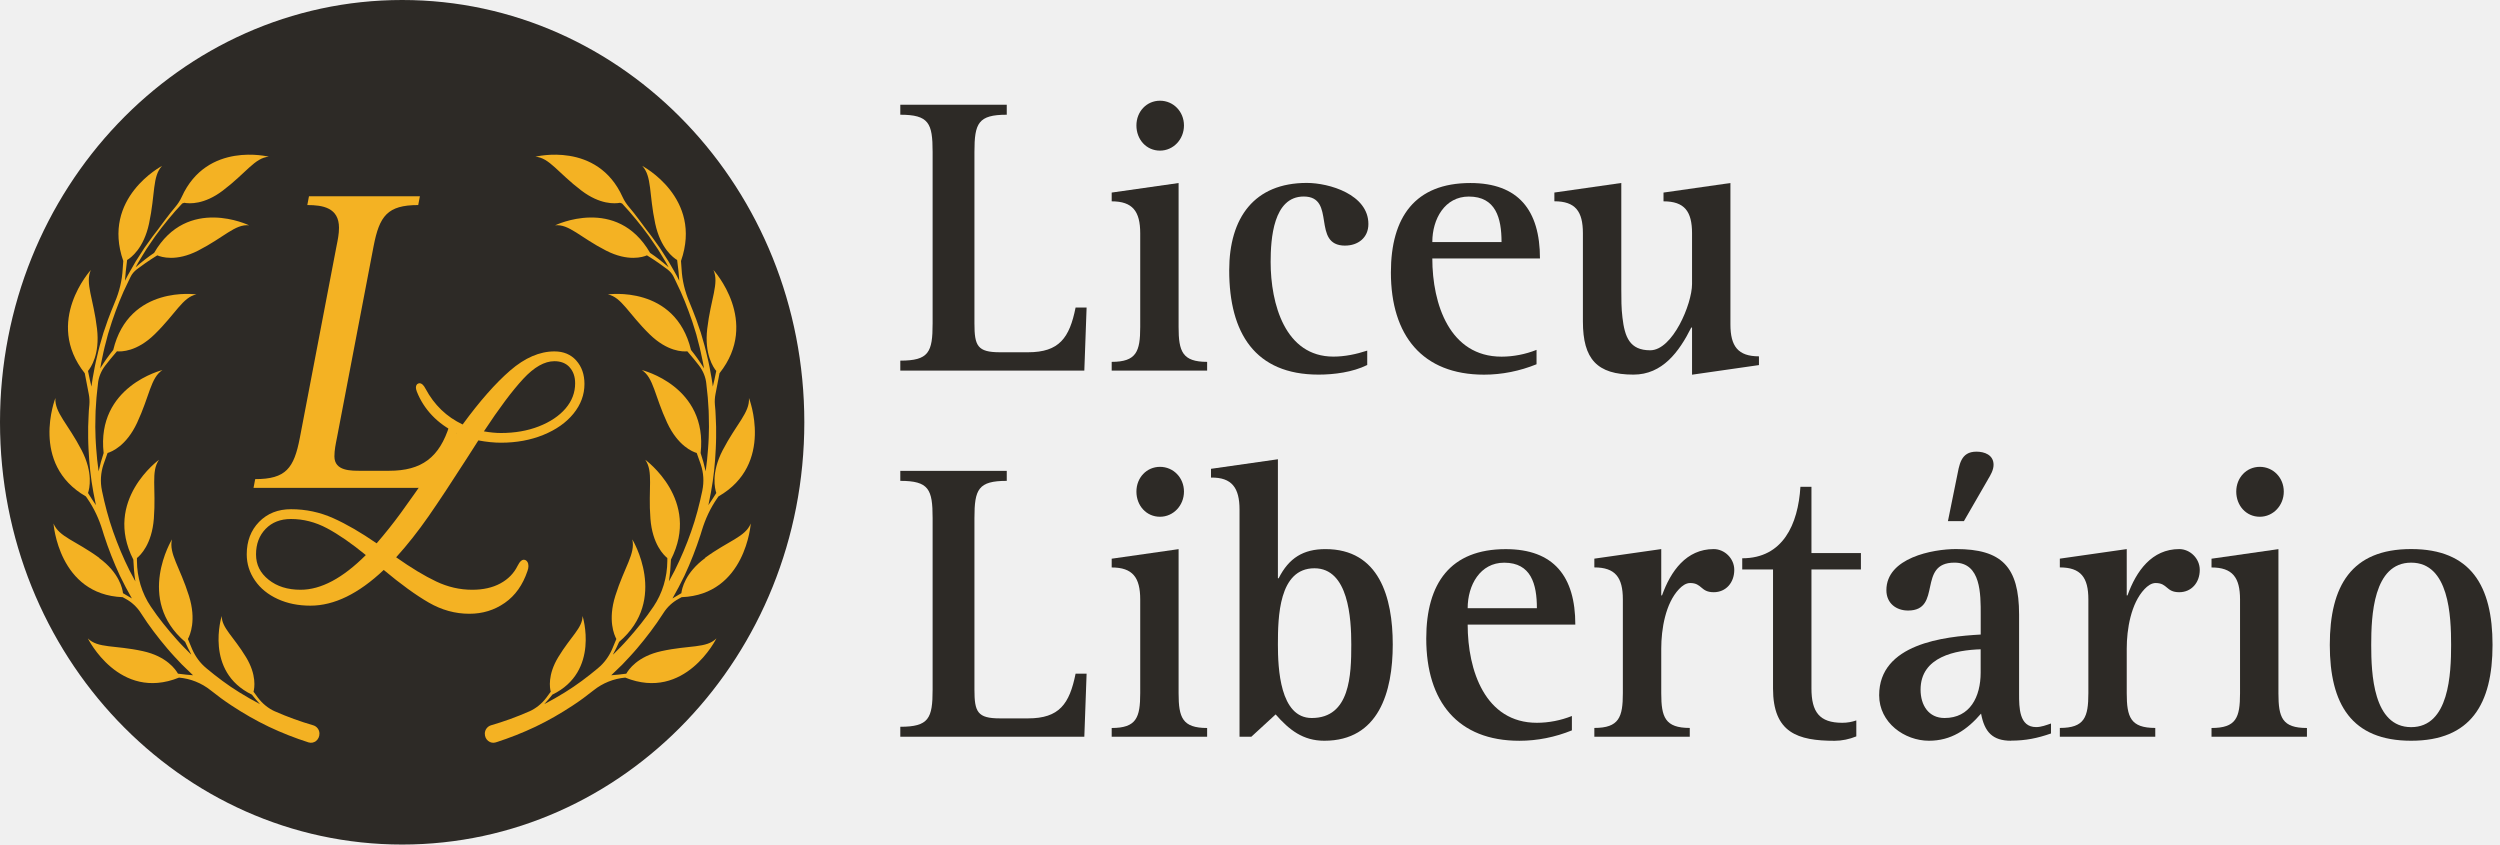
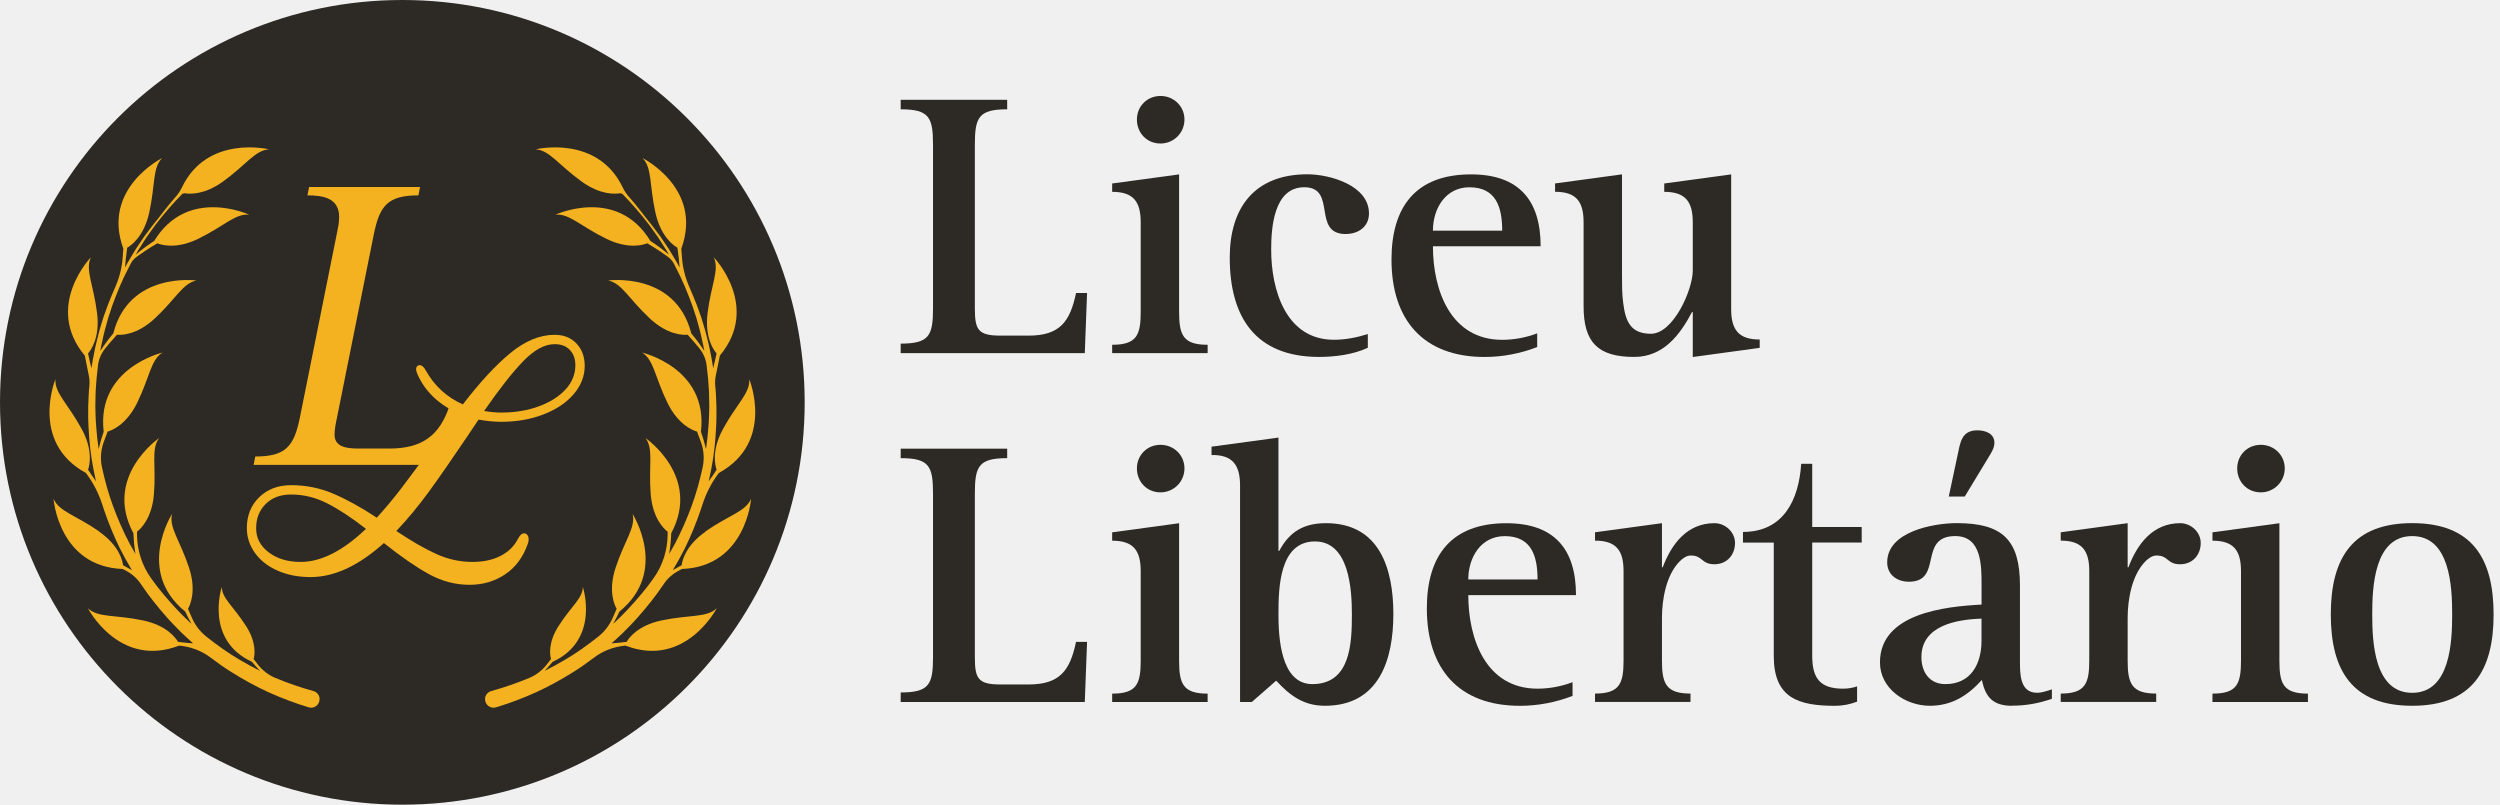
- <svg xmlns="http://www.w3.org/2000/svg" width="148" height="50" viewBox="0 0 148 50" fill="none">
-   <g clip-path="url(#clip0_81_35)">
-     <path d="M64.192 21.941H53.298V21.35C54.986 21.35 55.211 20.854 55.211 19.153V8.99C55.211 7.289 54.986 6.792 53.298 6.792V6.201H59.6V6.792C57.911 6.792 57.687 7.289 57.687 8.99V19.153C57.687 20.476 57.867 20.854 59.196 20.854H60.861C62.708 20.854 63.315 20.002 63.675 18.207H64.327L64.192 21.941Z" fill="#2D2A26" />
-     <path d="M65.812 21.941V21.422C67.276 21.422 67.501 20.809 67.501 19.366V13.812C67.501 12.51 67.052 11.919 65.812 11.919V11.4L69.773 10.835V19.366C69.773 20.809 69.998 21.422 71.462 21.422V21.941H65.812ZM68.672 8.917C67.86 8.917 67.276 8.254 67.276 7.427C67.276 6.601 67.884 5.962 68.672 5.962C69.459 5.962 70.091 6.601 70.091 7.427C70.091 8.254 69.459 8.917 68.672 8.917Z" fill="#2D2A26" />
-     <path d="M79.635 14.541C77.608 14.541 79.14 11.634 77.18 11.634C75.378 11.634 75.222 14.139 75.222 15.51C75.222 17.993 76.078 21.111 78.937 21.111C79.613 21.111 80.287 20.97 80.94 20.756V21.608C80.084 22.033 78.982 22.177 78.06 22.177C74.299 22.177 72.769 19.719 72.769 16.006C72.769 12.885 74.255 10.829 77.362 10.829C78.691 10.829 81.009 11.514 81.009 13.262C81.009 14.089 80.377 14.539 79.635 14.539V14.541Z" fill="#2D2A26" />
-     <path d="M84.793 15.299C84.793 18.018 85.829 21.114 88.891 21.114C89.589 21.114 90.31 20.973 90.963 20.712V21.564C89.972 21.966 88.915 22.18 87.856 22.18C84.209 22.18 82.341 19.863 82.341 16.128C82.341 12.843 83.781 10.835 87.047 10.835C89.882 10.835 91.166 12.441 91.166 15.302H84.796L84.793 15.299ZM86.954 11.636C85.535 11.636 84.793 12.96 84.793 14.33H88.891C88.891 12.913 88.553 11.636 86.954 11.636Z" fill="#2D2A26" />
-     <path d="M100.169 22.177V19.388H100.124C99.403 20.831 98.414 22.177 96.702 22.177C94.54 22.177 93.708 21.256 93.708 19.033V13.809C93.708 12.507 93.259 11.916 92.019 11.916V11.398L95.981 10.832V17.119C95.981 17.687 95.981 18.253 96.049 18.797C96.184 19.954 96.477 20.737 97.693 20.737C99.022 20.737 100.169 17.995 100.169 16.814V13.811C100.169 12.51 99.719 11.919 98.48 11.919V11.4L102.441 10.834V19.202C102.441 20.501 102.89 21.095 104.13 21.095V21.613L100.169 22.182V22.177Z" fill="#2D2A26" />
-     <path d="M64.192 43.616H53.298V43.025C54.986 43.025 55.211 42.528 55.211 40.828V30.664C55.211 28.964 54.986 28.467 53.298 28.467V27.876H59.6V28.467C57.911 28.467 57.687 28.964 57.687 30.664V40.828C57.687 42.151 57.867 42.528 59.196 42.528H60.861C62.708 42.528 63.315 41.676 63.675 39.881H64.327L64.192 43.616Z" fill="#2D2A26" />
-     <path d="M65.812 43.616V43.097C67.276 43.097 67.501 42.484 67.501 41.041V35.486C67.501 34.185 67.052 33.594 65.812 33.594V33.075L69.773 32.509V41.041C69.773 42.484 69.998 43.097 71.462 43.097V43.616H65.812ZM68.672 30.592C67.86 30.592 67.276 29.929 67.276 29.102C67.276 28.275 67.884 27.637 68.672 27.637C69.459 27.637 70.091 28.275 70.091 29.102C70.091 29.929 69.459 30.592 68.672 30.592Z" fill="#2D2A26" />
-     <path d="M78.398 43.852C77.137 43.852 76.326 43.214 75.518 42.293L74.078 43.616H73.38V30.165C73.38 28.889 72.931 28.251 71.691 28.273V27.754L75.652 27.188V34.233H75.697C76.305 33.026 77.161 32.507 78.467 32.507C81.64 32.507 82.451 35.342 82.451 38.156C82.451 40.969 81.619 43.852 78.4 43.852H78.398ZM77.814 33.642C75.697 33.642 75.652 36.549 75.652 38.156C75.652 39.551 75.766 42.506 77.655 42.506C79.93 42.506 79.996 39.954 79.996 38.156C79.996 36.619 79.838 33.642 77.814 33.642Z" fill="#2D2A26" />
-     <path d="M86.886 36.974C86.886 39.693 87.922 42.789 90.984 42.789C91.682 42.789 92.403 42.648 93.056 42.387V43.238C92.065 43.641 91.008 43.854 89.948 43.854C86.302 43.854 84.434 41.538 84.434 37.803C84.434 34.518 85.874 32.509 89.14 32.509C91.975 32.509 93.259 34.116 93.259 36.976H86.888L86.886 36.974ZM89.047 33.311C87.628 33.311 86.886 34.635 86.886 36.005H90.984C90.984 34.587 90.646 33.311 89.047 33.311Z" fill="#2D2A26" />
-     <path d="M101.451 35.059C100.663 35.059 100.774 34.515 100.055 34.515C99.807 34.515 99.582 34.682 99.403 34.87C98.591 35.722 98.346 37.256 98.346 38.391V41.038C98.346 42.456 98.57 43.094 100.034 43.094V43.613H94.385V43.094C95.849 43.094 96.073 42.456 96.073 41.038V35.483C96.073 34.182 95.624 33.591 94.385 33.591V33.072L98.346 32.506V35.248H98.391C98.909 33.805 99.831 32.506 101.453 32.506C102.085 32.506 102.669 33.05 102.669 33.736C102.669 34.493 102.175 35.059 101.453 35.059H101.451Z" fill="#2D2A26" />
-     <path d="M107.238 33.711V40.755C107.238 42.151 107.711 42.789 109.061 42.789C109.355 42.789 109.624 42.742 109.894 42.648V43.594C109.489 43.76 109.038 43.855 108.609 43.855C106.427 43.855 104.963 43.383 104.963 40.758V33.714H103.14V33.05C105.55 33.05 106.448 31.042 106.585 28.819H107.238V32.742H110.166V33.711H107.238Z" fill="#2D2A26" />
-     <path d="M119.057 43.852C117.955 43.852 117.482 43.333 117.279 42.245C116.446 43.214 115.5 43.852 114.195 43.852C112.755 43.852 111.246 42.789 111.246 41.158C111.246 38.108 115.096 37.684 117.258 37.565V36.383C117.258 35.176 117.279 33.308 115.704 33.308C113.476 33.308 115.006 36.144 112.958 36.144C112.261 36.144 111.674 35.719 111.674 34.937C111.674 33.023 114.42 32.504 115.794 32.504C118.494 32.504 119.53 33.544 119.53 36.38V41.083C119.53 41.887 119.53 43.044 120.542 43.044C120.835 43.044 121.15 42.925 121.419 42.831V43.422C120.608 43.705 119.911 43.846 119.054 43.846L119.057 43.852ZM117.255 38.438C115.791 38.486 113.698 38.863 113.698 40.827C113.698 41.748 114.171 42.506 115.117 42.506C116.626 42.506 117.255 41.252 117.255 39.812V38.441V38.438ZM117.683 28.392L116.264 30.85H115.318L115.836 28.298C115.995 27.518 116.061 26.738 117.007 26.738C117.48 26.738 118.019 26.927 118.019 27.518C118.019 27.826 117.839 28.131 117.68 28.392H117.683Z" fill="#2D2A26" />
-     <path d="M129.008 35.059C128.221 35.059 128.332 34.515 127.613 34.515C127.365 34.515 127.14 34.682 126.96 34.87C126.149 35.722 125.903 37.256 125.903 38.391V41.038C125.903 42.456 126.128 43.094 127.592 43.094V43.613H121.942V43.094C123.406 43.094 123.631 42.456 123.631 41.038V35.483C123.631 34.182 123.182 33.591 121.942 33.591V33.072L125.903 32.506V35.248H125.948C126.466 33.805 127.388 32.506 129.011 32.506C129.642 32.506 130.226 33.05 130.226 33.736C130.226 34.493 129.732 35.059 129.011 35.059H129.008Z" fill="#2D2A26" />
-     <path d="M130.922 43.616V43.097C132.386 43.097 132.61 42.484 132.61 41.041V35.486C132.61 34.185 132.161 33.594 130.922 33.594V33.075L134.883 32.509V41.041C134.883 42.484 135.107 43.097 136.571 43.097V43.616H130.922ZM133.781 30.592C132.97 30.592 132.386 29.929 132.386 29.102C132.386 28.275 132.994 27.637 133.781 27.637C134.568 27.637 135.2 28.275 135.2 29.102C135.2 29.929 134.568 30.592 133.781 30.592Z" fill="#2D2A26" />
-     <path d="M142.741 43.852C139.205 43.852 137.924 41.676 137.924 38.178C137.924 34.679 139.208 32.504 142.741 32.504C146.274 32.504 147.558 34.679 147.558 38.178C147.558 41.676 146.274 43.852 142.741 43.852ZM142.741 33.309C140.49 33.309 140.376 36.477 140.376 38.178C140.376 39.879 140.49 43.047 142.741 43.047C144.992 43.047 145.106 39.879 145.106 38.178C145.106 36.477 144.992 33.309 142.741 33.309Z" fill="#2D2A26" />
-     <path d="M23.808 49.997C36.957 49.997 47.616 38.805 47.616 24.999C47.616 11.192 36.957 0 23.808 0C10.659 0 0 11.192 0 24.999C0 38.805 10.659 49.997 23.808 49.997Z" fill="#2D2A26" />
-     <path d="M26.413 28.883H15.009L15.107 28.364C16.933 28.364 17.403 27.715 17.749 25.928L19.921 14.575C19.995 14.211 20.069 13.848 20.069 13.487C20.069 12.294 19.107 12.139 18.193 12.139L18.291 11.62H24.857L24.759 12.139C22.933 12.139 22.463 12.788 22.117 14.575L19.945 25.928C19.871 26.291 19.797 26.655 19.797 27.016C19.797 27.898 20.785 27.87 21.401 27.87H23.031C24.957 27.87 26.017 27.093 26.612 25.173H27.13L26.413 28.88V28.883Z" fill="#F4B223" />
-     <path d="M34.114 21.344C34.436 21.702 34.6 22.166 34.6 22.729C34.6 23.37 34.383 23.955 33.95 24.488C33.517 25.02 32.922 25.439 32.164 25.747C31.408 26.055 30.57 26.208 29.656 26.208C29.254 26.208 28.808 26.164 28.319 26.072L27.642 27.129C26.739 28.539 25.983 29.682 25.373 30.561C24.762 31.438 24.123 32.251 23.452 32.992C24.342 33.619 25.132 34.096 25.822 34.423C26.512 34.751 27.222 34.914 27.954 34.914C28.602 34.914 29.157 34.79 29.619 34.54C30.081 34.29 30.425 33.941 30.644 33.491C30.779 33.222 30.919 33.105 31.064 33.144C31.125 33.158 31.178 33.197 31.22 33.261C31.263 33.325 31.284 33.408 31.284 33.511C31.284 33.599 31.265 33.697 31.228 33.799C30.948 34.632 30.499 35.264 29.883 35.691C29.268 36.121 28.567 36.335 27.788 36.335C26.945 36.335 26.144 36.113 25.381 35.672C24.617 35.231 23.729 34.587 22.717 33.741C21.227 35.15 19.781 35.855 18.378 35.855C17.657 35.855 17.012 35.725 16.439 35.461C15.865 35.197 15.416 34.834 15.094 34.365C14.771 33.896 14.607 33.383 14.607 32.817C14.607 32.035 14.851 31.394 15.339 30.894C15.828 30.395 16.457 30.145 17.226 30.145C18.106 30.145 18.938 30.323 19.726 30.675C20.513 31.027 21.369 31.524 22.297 32.165C22.796 31.588 23.277 30.986 23.734 30.359C24.192 29.732 24.841 28.808 25.684 27.59C25.917 27.232 26.361 26.577 27.021 25.628C26.461 25.359 25.98 25.015 25.584 24.599C25.188 24.183 24.886 23.711 24.678 23.187C24.641 23.084 24.622 23.006 24.622 22.956C24.622 22.829 24.665 22.745 24.752 22.707L24.826 22.687C24.96 22.687 25.082 22.795 25.193 23.015C25.706 23.974 26.438 24.679 27.389 25.129C28.39 23.758 29.326 22.695 30.198 21.938C31.07 21.183 31.947 20.803 32.824 20.803C33.361 20.803 33.791 20.984 34.114 21.341V21.344ZM21.655 32.859C20.812 32.168 20.046 31.638 19.358 31.272C18.669 30.905 17.958 30.725 17.226 30.725C16.602 30.725 16.103 30.919 15.725 31.31C15.347 31.702 15.157 32.204 15.157 32.82C15.157 33.436 15.405 33.921 15.9 34.318C16.394 34.715 17.025 34.914 17.794 34.914C19.002 34.914 20.289 34.229 21.657 32.859H21.655ZM33.72 21.738C33.501 21.502 33.202 21.383 32.822 21.383C32.235 21.383 31.619 21.733 30.972 22.432C30.325 23.131 29.55 24.166 28.647 25.537C29.014 25.6 29.349 25.634 29.653 25.634C30.483 25.634 31.233 25.503 31.905 25.24C32.576 24.976 33.102 24.624 33.48 24.183C33.857 23.741 34.048 23.245 34.048 22.693C34.048 22.296 33.937 21.98 33.717 21.741L33.72 21.738Z" fill="#F4B223" />
-     <path d="M41.75 33.034C40.558 33.905 40.368 34.854 40.336 35.117C40.148 35.234 39.971 35.337 39.81 35.428C40.061 34.987 40.301 34.537 40.521 34.08C40.886 33.297 41.2 32.493 41.467 31.669C41.496 31.577 41.525 31.488 41.551 31.397C41.758 30.72 42.056 30.076 42.455 29.502C42.481 29.463 42.508 29.424 42.534 29.388C45.869 27.473 44.339 23.564 44.339 23.564C44.389 24.427 43.597 25.085 42.78 26.658C42.088 27.998 42.32 28.936 42.405 29.185C42.233 29.463 42.075 29.704 41.937 29.904C41.993 29.651 42.043 29.399 42.088 29.146C42.246 28.295 42.334 27.429 42.373 26.566L42.386 26.241C42.392 26.133 42.394 26.025 42.394 25.917V25.268C42.389 25.051 42.376 24.835 42.368 24.618C42.363 24.51 42.36 24.402 42.352 24.294L42.323 23.972C42.304 23.758 42.315 23.542 42.357 23.331L42.595 22.096C45.026 19.03 42.236 15.984 42.236 15.984C42.585 16.767 42.077 17.685 41.868 19.463C41.691 20.976 42.236 21.761 42.402 21.96C42.334 22.318 42.262 22.632 42.199 22.887L42.172 22.687C42.149 22.474 42.101 22.263 42.064 22.049L42.006 21.73C41.987 21.625 41.966 21.519 41.94 21.414C41.839 20.995 41.75 20.573 41.623 20.163L41.533 19.852L41.488 19.696L41.435 19.544L41.226 18.936C41.094 18.584 40.957 18.231 40.812 17.885C40.547 17.263 40.383 16.597 40.349 15.918C40.341 15.759 40.328 15.604 40.315 15.451C41.623 11.706 38.021 9.822 38.021 9.822C38.6 10.438 38.415 11.481 38.787 13.229C39.105 14.716 39.868 15.263 40.087 15.393C40.156 15.901 40.196 16.328 40.214 16.625C40.209 16.614 40.204 16.603 40.199 16.592L40.053 16.309C40.006 16.214 39.947 16.123 39.897 16.031L39.58 15.479L39.237 14.944C39.178 14.855 39.123 14.766 39.065 14.677L38.88 14.419C38.692 14.145 38.492 13.878 38.285 13.617C37.997 13.235 37.604 12.682 37.26 12.283C37.099 12.094 36.959 11.889 36.856 11.661C35.358 8.346 31.698 9.278 31.698 9.278C32.52 9.333 33.043 10.241 34.427 11.287C35.521 12.114 36.391 12.064 36.705 12.005C36.742 12.019 36.79 12.033 36.827 12.047L37.244 12.508C37.791 13.14 38.314 13.795 38.774 14.5L38.951 14.761C39.007 14.849 39.062 14.941 39.115 15.03L39.443 15.568L39.58 15.823C39.215 15.498 38.851 15.216 38.486 14.971C36.512 11.561 32.863 13.34 32.863 13.34C33.682 13.248 34.343 14.05 35.878 14.835C37.184 15.504 38.066 15.218 38.299 15.116C38.822 15.438 39.255 15.751 39.506 15.942C39.665 16.062 39.8 16.217 39.887 16.4C39.887 16.4 39.887 16.4 39.887 16.403L40.024 16.689C40.402 17.441 40.706 18.231 40.981 19.03L41.171 19.635L41.218 19.788L41.258 19.941L41.337 20.248C41.454 20.656 41.53 21.073 41.62 21.486C41.644 21.589 41.66 21.694 41.676 21.799V21.805C41.43 21.408 41.171 21.045 40.907 20.717C39.971 16.85 35.986 17.43 35.986 17.43C36.795 17.593 37.205 18.564 38.452 19.785C39.514 20.826 40.436 20.823 40.69 20.798C40.975 21.125 41.211 21.417 41.382 21.641C41.623 21.955 41.781 22.332 41.816 22.732V22.737L41.884 23.37L41.9 23.528L41.911 23.686L41.932 24.003L41.953 24.319C41.961 24.424 41.958 24.53 41.961 24.635C41.964 24.846 41.971 25.057 41.971 25.27L41.956 25.906C41.956 26.011 41.95 26.117 41.94 26.222L41.919 26.538C41.887 26.996 41.839 27.451 41.776 27.904C41.691 27.523 41.591 27.16 41.477 26.821C41.919 22.859 37.997 21.908 37.997 21.908C38.698 22.363 38.748 23.425 39.498 25.032C40.138 26.4 40.999 26.744 41.245 26.816C41.337 27.063 41.419 27.29 41.485 27.493C41.652 27.989 41.686 28.522 41.578 29.035C41.578 29.035 41.578 29.041 41.578 29.044C41.406 29.868 41.195 30.684 40.915 31.472C40.637 32.262 40.312 33.034 39.942 33.777C39.831 33.994 39.718 34.207 39.599 34.418C39.667 33.971 39.704 33.541 39.72 33.128C41.514 29.61 38.198 27.218 38.198 27.218C38.69 27.912 38.367 28.919 38.505 30.703C38.621 32.224 39.305 32.876 39.506 33.036C39.506 33.095 39.506 33.153 39.506 33.208C39.501 34.174 39.218 35.12 38.687 35.908C38.684 35.911 38.682 35.916 38.679 35.919C38.219 36.605 37.699 37.245 37.154 37.856C37.014 38.006 36.882 38.164 36.737 38.305L36.306 38.741C36.306 38.741 36.301 38.738 36.296 38.73C36.428 38.486 36.547 38.241 36.652 38C39.604 35.486 37.432 31.932 37.432 31.932C37.63 32.773 36.962 33.569 36.428 35.27C35.973 36.718 36.364 37.598 36.489 37.828C36.401 38.047 36.317 38.247 36.24 38.427C36.047 38.866 35.767 39.254 35.405 39.551C35.405 39.551 35.403 39.554 35.4 39.557C34.776 40.078 34.129 40.564 33.442 40.988C33.043 41.235 32.636 41.468 32.221 41.685C32.393 41.499 32.554 41.31 32.702 41.121C35.529 39.754 34.488 36.468 34.488 36.468C34.483 37.176 33.798 37.667 33.048 38.904C32.409 39.959 32.549 40.739 32.604 40.949C32.512 41.077 32.425 41.196 32.343 41.304C32.073 41.66 31.724 41.943 31.325 42.12C31.325 42.12 31.323 42.12 31.32 42.12C30.588 42.442 29.837 42.714 29.074 42.936H29.066V42.939C28.86 43 28.707 43.194 28.701 43.419C28.693 43.804 29.032 44.051 29.351 43.949C30.152 43.693 30.939 43.383 31.701 43.022C32.462 42.658 33.196 42.234 33.904 41.768C34.33 41.49 34.742 41.185 35.141 40.866C35.683 40.433 36.335 40.175 37.014 40.114C40.563 41.546 42.413 37.792 42.413 37.792C41.818 38.391 40.827 38.18 39.157 38.547C37.736 38.857 37.205 39.651 37.078 39.881C36.737 39.928 36.433 39.956 36.185 39.975C36.409 39.767 36.629 39.551 36.848 39.335L37.286 38.868C37.434 38.716 37.569 38.547 37.712 38.389C38.264 37.736 38.787 37.054 39.25 36.33C39.26 36.316 39.268 36.299 39.279 36.285C39.506 35.93 39.815 35.645 40.177 35.45C40.236 35.42 40.296 35.386 40.352 35.353C44.149 35.203 44.445 30.992 44.445 30.992C44.123 31.788 43.132 32.004 41.734 33.028L41.75 33.034Z" fill="#F4B223" />
-     <path d="M5.869 33.034C7.06 33.905 7.251 34.854 7.282 35.117C7.47 35.234 7.647 35.337 7.808 35.428C7.557 34.987 7.317 34.537 7.097 34.08C6.733 33.297 6.418 32.493 6.151 31.669C6.122 31.577 6.093 31.488 6.067 31.397C5.861 30.72 5.562 30.076 5.163 29.502C5.137 29.463 5.11 29.424 5.084 29.388C1.749 27.473 3.279 23.564 3.279 23.564C3.229 24.427 4.022 25.085 4.835 26.658C5.528 27.998 5.295 28.936 5.211 29.185C5.382 29.463 5.541 29.704 5.678 29.904C5.623 29.651 5.573 29.399 5.528 29.146C5.369 28.295 5.282 27.429 5.24 26.566L5.226 26.241C5.221 26.133 5.219 26.025 5.219 25.917V25.268C5.224 25.051 5.237 24.835 5.245 24.618C5.25 24.51 5.253 24.402 5.261 24.294L5.29 23.972C5.308 23.758 5.298 23.542 5.256 23.331L5.018 22.096C2.587 19.03 5.377 15.984 5.377 15.984C5.028 16.767 5.536 17.685 5.744 19.463C5.921 20.976 5.377 21.761 5.211 21.96C5.279 22.318 5.351 22.632 5.414 22.887L5.441 22.687C5.464 22.474 5.512 22.263 5.549 22.049L5.607 21.73C5.625 21.625 5.647 21.519 5.673 21.414C5.773 20.995 5.863 20.573 5.99 20.163L6.08 19.852L6.125 19.696L6.178 19.544L6.387 18.936C6.519 18.584 6.656 18.231 6.801 17.885C7.066 17.263 7.229 16.597 7.264 15.918C7.272 15.759 7.285 15.604 7.298 15.451C5.99 11.706 9.592 9.822 9.592 9.822C9.013 10.438 9.198 11.481 8.825 13.229C8.508 14.716 7.745 15.263 7.525 15.393C7.457 15.901 7.417 16.328 7.399 16.625C7.404 16.614 7.409 16.603 7.414 16.592L7.56 16.309C7.607 16.214 7.665 16.123 7.716 16.031L8.033 15.479L8.376 14.944C8.434 14.855 8.49 14.766 8.548 14.677L8.733 14.419C8.923 14.145 9.121 13.878 9.328 13.617C9.616 13.235 10.009 12.682 10.353 12.283C10.514 12.094 10.654 11.889 10.757 11.661C12.255 8.346 15.915 9.278 15.915 9.278C15.093 9.333 14.57 10.241 13.185 11.287C12.091 12.114 11.222 12.064 10.908 12.005C10.871 12.019 10.823 12.033 10.786 12.047L10.366 12.508C9.819 13.14 9.296 13.795 8.836 14.5L8.659 14.761C8.604 14.849 8.548 14.941 8.495 15.03L8.168 15.568L8.03 15.823C8.395 15.498 8.759 15.216 9.124 14.971C11.098 11.561 14.747 13.34 14.747 13.34C13.928 13.248 13.267 14.05 11.732 14.835C10.427 15.504 9.544 15.218 9.312 15.116C8.788 15.438 8.355 15.751 8.104 15.942C7.946 16.062 7.811 16.217 7.724 16.4C7.724 16.4 7.724 16.4 7.724 16.403L7.586 16.689C7.208 17.441 6.902 18.231 6.63 19.03L6.439 19.635L6.392 19.788L6.352 19.941L6.273 20.248C6.157 20.656 6.077 21.073 5.99 21.486C5.966 21.589 5.951 21.694 5.935 21.799V21.805C6.18 21.408 6.439 21.045 6.704 20.717C7.639 16.85 11.626 17.43 11.626 17.43C10.818 17.593 10.408 18.564 9.161 19.785C8.099 20.826 7.177 20.823 6.923 20.798C6.638 21.125 6.402 21.417 6.231 21.641C5.99 21.955 5.832 22.332 5.797 22.732V22.737L5.729 23.37L5.713 23.528L5.702 23.686L5.681 24.003L5.66 24.319C5.652 24.424 5.655 24.53 5.652 24.635C5.649 24.846 5.641 25.057 5.641 25.27L5.657 25.906C5.657 26.011 5.662 26.117 5.673 26.222L5.694 26.538C5.726 26.996 5.773 27.451 5.837 27.904C5.921 27.523 6.022 27.16 6.135 26.821C5.694 22.859 9.616 21.908 9.616 21.908C8.915 22.363 8.865 23.425 8.115 25.032C7.475 26.4 6.614 26.744 6.368 26.816C6.276 27.063 6.194 27.29 6.128 27.493C5.961 27.989 5.927 28.522 6.035 29.035C6.035 29.035 6.035 29.041 6.035 29.044C6.207 29.868 6.418 30.684 6.698 31.472C6.976 32.262 7.298 33.034 7.671 33.777C7.782 33.994 7.895 34.207 8.014 34.418C7.946 33.971 7.909 33.541 7.893 33.128C6.098 29.61 9.415 27.218 9.415 27.218C8.923 27.912 9.246 28.919 9.108 30.703C8.992 32.224 8.308 32.876 8.107 33.036C8.107 33.095 8.107 33.153 8.107 33.208C8.112 34.174 8.395 35.12 8.926 35.908C8.929 35.911 8.931 35.916 8.934 35.919C9.394 36.605 9.914 37.245 10.459 37.856C10.598 38.006 10.731 38.164 10.876 38.305L11.307 38.741C11.307 38.741 11.312 38.738 11.317 38.73C11.185 38.486 11.066 38.241 10.96 38C8.009 35.486 10.181 31.932 10.181 31.932C9.983 32.773 10.651 33.569 11.185 35.27C11.64 36.718 11.249 37.598 11.124 37.828C11.212 38.047 11.296 38.247 11.373 38.427C11.566 38.866 11.846 39.254 12.208 39.551C12.208 39.551 12.21 39.554 12.213 39.557C12.837 40.078 13.484 40.564 14.171 40.988C14.57 41.235 14.977 41.468 15.392 41.685C15.22 41.499 15.059 41.31 14.911 41.121C12.084 39.754 13.125 36.468 13.125 36.468C13.13 37.176 13.814 37.667 14.565 38.904C15.204 39.959 15.064 40.739 15.009 40.949C15.101 41.077 15.188 41.196 15.27 41.304C15.54 41.66 15.889 41.943 16.288 42.12C16.288 42.12 16.29 42.12 16.293 42.12C17.025 42.442 17.775 42.714 18.539 42.936H18.547V42.939C18.753 43 18.906 43.194 18.912 43.419C18.919 43.804 18.581 44.051 18.262 43.949C17.461 43.693 16.674 43.383 15.912 43.022C15.151 42.658 14.417 42.234 13.709 41.768C13.283 41.49 12.871 41.185 12.472 40.866C11.93 40.433 11.278 40.175 10.598 40.114C7.05 41.546 5.2 37.792 5.2 37.792C5.795 38.391 6.786 38.18 8.456 38.547C9.877 38.857 10.408 39.651 10.535 39.881C10.876 39.928 11.18 39.956 11.428 39.975C11.204 39.767 10.984 39.551 10.765 39.335L10.326 38.868C10.178 38.716 10.044 38.547 9.901 38.389C9.349 37.736 8.825 37.054 8.363 36.33C8.352 36.316 8.345 36.299 8.334 36.285C8.107 35.93 7.798 35.645 7.436 35.45C7.377 35.42 7.317 35.386 7.261 35.353C3.464 35.203 3.168 30.992 3.168 30.992C3.49 31.788 4.481 32.004 5.879 33.028L5.869 33.034Z" fill="#F4B223" />
+ <svg xmlns="http://www.w3.org/2000/svg" width="233" height="75" viewBox="0 0 233 75" fill="none">
+   <g clip-path="url(#clip0_105_3849)">
+     <path d="M101.103 32.912H83.944V32.025C86.603 32.025 86.957 31.28 86.957 28.729V13.484C86.957 10.933 86.603 10.188 83.944 10.188V9.302H93.87V10.188C91.21 10.188 90.857 10.933 90.857 13.484V28.729C90.857 30.714 91.14 31.28 93.233 31.28H95.855C98.764 31.28 99.721 30.003 100.287 27.31H101.315L101.103 32.912Z" fill="#2D2A26" />
+     <path d="M103.654 32.912V32.133C105.96 32.133 106.314 31.214 106.314 29.05V20.718C106.314 18.766 105.606 17.879 103.654 17.879V17.101L109.893 16.252V29.05C109.893 31.214 110.247 32.133 112.552 32.133V32.912H103.654ZM108.157 13.376C106.88 13.376 105.96 12.382 105.96 11.141C105.96 9.901 106.917 8.944 108.157 8.944C109.398 8.944 110.392 9.901 110.392 11.141C110.392 12.382 109.398 13.376 108.157 13.376Z" fill="#2D2A26" />
+     <path d="M125.425 21.812C122.233 21.812 124.646 17.451 121.558 17.451C118.72 17.451 118.474 21.209 118.474 23.265C118.474 26.989 119.823 31.667 124.326 31.667C125.391 31.667 126.453 31.455 127.481 31.135V32.412C126.132 33.049 124.397 33.266 122.944 33.266C117.022 33.266 114.612 29.578 114.612 24.01C114.612 19.328 116.951 16.244 121.846 16.244C123.939 16.244 127.589 17.272 127.589 19.894C127.589 21.134 126.594 21.808 125.425 21.808V21.812Z" fill="#2D2A26" />
+     <path d="M133.549 22.948C133.549 27.027 135.18 31.672 140.004 31.672C141.102 31.672 142.239 31.459 143.267 31.068V32.346C141.706 32.949 140.041 33.27 138.372 33.27C132.629 33.27 129.687 29.794 129.687 24.193C129.687 19.265 131.955 16.252 137.099 16.252C141.564 16.252 143.587 18.662 143.587 22.953H133.553L133.549 22.948ZM136.953 17.455C134.718 17.455 133.549 19.44 133.549 21.496H140.004C140.004 19.369 139.471 17.455 136.953 17.455Z" fill="#2D2A26" />
+     <path d="M157.766 33.266V29.083H157.695C156.559 31.247 155.003 33.266 152.306 33.266C148.902 33.266 147.591 31.884 147.591 28.55V20.714C147.591 18.762 146.883 17.875 144.931 17.875V17.097L151.17 16.248V25.679C151.17 26.532 151.17 27.381 151.278 28.197C151.49 29.932 151.952 31.106 153.867 31.106C155.96 31.106 157.766 26.994 157.766 25.221V20.718C157.766 18.766 157.059 17.88 155.107 17.88V17.101L161.345 16.252V28.804C161.345 30.752 162.053 31.643 164.005 31.643V32.421L157.766 33.274V33.266Z" fill="#2D2A26" />
+     <path d="M101.103 65.424H83.944V64.537C86.603 64.537 86.957 63.792 86.957 61.241V45.997C86.957 43.445 86.603 42.7 83.944 42.7V41.814H93.87V42.7C91.21 42.7 90.857 43.445 90.857 45.997V61.241C90.857 63.227 91.14 63.792 93.233 63.792H95.855C98.764 63.792 99.721 62.515 100.287 59.822H101.315L101.103 65.424Z" fill="#2D2A26" />
+     <path d="M103.654 65.424V64.646C105.96 64.646 106.314 63.726 106.314 61.562V53.23C106.314 51.278 105.606 50.392 103.654 50.392V49.613L109.893 48.764V61.562C109.893 63.726 110.247 64.646 112.552 64.646V65.424H103.654ZM108.157 45.888C106.88 45.888 105.96 44.894 105.96 43.654C105.96 42.413 106.917 41.456 108.157 41.456C109.398 41.456 110.392 42.413 110.392 43.654C110.392 44.894 109.398 45.888 108.157 45.888Z" fill="#2D2A26" />
+     <path d="M123.477 65.778C121.492 65.778 120.214 64.82 118.94 63.439L116.672 65.424H115.573V45.247C115.573 43.333 114.866 42.376 112.914 42.409V41.631L119.153 40.782V51.349H119.223C120.181 49.538 121.529 48.76 123.585 48.76C128.583 48.76 129.861 53.013 129.861 57.233C129.861 61.453 128.55 65.778 123.481 65.778H123.477ZM122.557 50.462C119.223 50.462 119.153 54.824 119.153 57.233C119.153 59.327 119.332 63.759 122.307 63.759C125.891 63.759 125.995 59.93 125.995 57.233C125.995 54.928 125.745 50.462 122.557 50.462Z" fill="#2D2A26" />
+     <path d="M136.845 55.461C136.845 59.539 138.476 64.184 143.3 64.184C144.398 64.184 145.534 63.971 146.562 63.58V64.858C145.002 65.461 143.337 65.782 141.668 65.782C135.925 65.782 132.982 62.307 132.982 56.705C132.982 51.777 135.251 48.764 140.395 48.764C144.86 48.764 146.883 51.174 146.883 55.465H136.849L136.845 55.461ZM140.249 49.967C138.014 49.967 136.845 51.952 136.845 54.008H143.3C143.3 51.881 142.767 49.967 140.249 49.967Z" fill="#2D2A26" />
+     <path d="M159.784 52.589C158.544 52.589 158.719 51.773 157.587 51.773C157.196 51.773 156.842 52.023 156.559 52.306C155.281 53.583 154.894 55.885 154.894 57.587V61.557C154.894 63.684 155.248 64.641 157.554 64.641V65.419H148.656V64.641C150.961 64.641 151.315 63.684 151.315 61.557V53.225C151.315 51.273 150.608 50.387 148.656 50.387V49.609L154.894 48.76V52.872H154.965C155.781 50.708 157.233 48.76 159.789 48.76C160.783 48.76 161.703 49.575 161.703 50.603C161.703 51.74 160.925 52.589 159.789 52.589H159.784Z" fill="#2D2A26" />
+     <path d="M168.899 50.566V61.133C168.899 63.227 169.644 64.184 171.77 64.184C172.232 64.184 172.657 64.113 173.081 63.971V65.391C172.445 65.64 171.733 65.782 171.059 65.782C167.621 65.782 165.315 65.074 165.315 61.137V50.57H162.444V49.576C166.239 49.576 167.654 46.563 167.871 43.229H168.899V49.114H173.51V50.566H168.899Z" fill="#2D2A26" />
+     <path d="M187.515 65.778C185.779 65.778 185.034 64.999 184.714 63.368C183.403 64.82 181.913 65.778 179.857 65.778C177.589 65.778 175.212 64.183 175.212 61.736C175.212 57.163 181.276 56.526 184.681 56.347V54.574C184.681 52.764 184.714 49.963 182.233 49.963C178.725 49.963 181.135 54.216 177.909 54.216C176.811 54.216 175.887 53.579 175.887 52.406C175.887 49.534 180.211 48.756 182.375 48.756C186.628 48.756 188.26 50.316 188.26 54.57V61.624C188.26 62.831 188.26 64.566 189.854 64.566C190.316 64.566 190.811 64.387 191.235 64.246V65.132C189.958 65.557 188.859 65.769 187.511 65.769L187.515 65.778ZM184.676 57.658C182.371 57.728 179.075 58.294 179.075 61.241C179.075 62.623 179.82 63.759 181.309 63.759C183.686 63.759 184.676 61.878 184.676 59.718V57.662V57.658ZM185.351 42.588L183.116 46.275H181.626L182.441 42.446C182.691 41.277 182.795 40.107 184.285 40.107C185.03 40.107 185.879 40.39 185.879 41.277C185.879 41.739 185.596 42.197 185.346 42.588H185.351Z" fill="#2D2A26" />
+     <path d="M203.188 52.589C201.948 52.589 202.123 51.773 200.991 51.773C200.6 51.773 200.246 52.023 199.963 52.306C198.685 53.583 198.298 55.885 198.298 57.587V61.557C198.298 63.684 198.652 64.641 200.958 64.641V65.419H192.06V64.641C194.365 64.641 194.719 63.684 194.719 61.557V53.225C194.719 51.273 194.011 50.387 192.06 50.387V49.609L198.298 48.76V52.872H198.369C199.185 50.708 200.637 48.76 203.192 48.76C204.187 48.76 205.107 49.575 205.107 50.603C205.107 51.74 204.329 52.589 203.192 52.589H203.188Z" fill="#2D2A26" />
+     <path d="M206.201 65.424V64.646C208.507 64.646 208.861 63.726 208.861 61.562V53.23C208.861 51.278 208.153 50.392 206.201 50.392V49.613L212.44 48.764V61.562C212.44 63.726 212.793 64.646 215.099 64.646V65.424H206.201ZM210.704 45.888C209.427 45.888 208.507 44.894 208.507 43.654C208.507 42.413 209.464 41.456 210.704 41.456C211.944 41.456 212.939 42.413 212.939 43.654C212.939 44.894 211.944 45.888 210.704 45.888Z" fill="#2D2A26" />
+     <path d="M224.817 65.778C219.248 65.778 217.23 62.515 217.23 57.267C217.23 52.019 219.253 48.756 224.817 48.756C230.381 48.756 232.404 52.019 232.404 57.267C232.404 62.515 230.381 65.778 224.817 65.778ZM224.817 49.963C221.271 49.963 221.092 54.716 221.092 57.267C221.092 59.818 221.271 64.571 224.817 64.571C228.363 64.571 228.542 59.818 228.542 57.267C228.542 54.716 228.363 49.963 224.817 49.963Z" fill="#2D2A26" />
+     <path d="M37.498 74.996C58.207 74.996 74.996 58.207 74.996 37.498C74.996 16.788 58.207 0 37.498 0C16.788 0 0 16.788 0 37.498C0 58.207 16.788 74.996 37.498 74.996Z" fill="#2D2A26" />
+     <path d="M41.602 43.325H23.639L23.793 42.546C26.669 42.546 27.41 41.572 27.955 38.892L31.376 21.862C31.492 21.317 31.609 20.772 31.609 20.231C31.609 18.441 30.094 18.208 28.654 18.208L28.808 17.43H39.15L38.996 18.208C36.12 18.208 35.38 19.182 34.834 21.862L31.413 38.892C31.297 39.437 31.18 39.983 31.18 40.524C31.18 41.847 32.737 41.805 33.707 41.805H36.274C39.308 41.805 40.977 40.64 41.914 37.76H42.729L41.602 43.32V43.325Z" fill="#F4B221" />
+     <path d="M53.729 32.017C54.237 32.553 54.495 33.248 54.495 34.093C54.495 35.055 54.153 35.933 53.471 36.732C52.788 37.531 51.852 38.16 50.657 38.621C49.467 39.083 48.148 39.312 46.708 39.312C46.075 39.312 45.372 39.246 44.602 39.108L43.537 40.694C42.113 42.808 40.923 44.523 39.962 45.842C39 47.157 37.993 48.377 36.936 49.488C38.339 50.428 39.583 51.144 40.669 51.635C41.755 52.127 42.875 52.372 44.028 52.372C45.047 52.372 45.921 52.185 46.65 51.81C47.378 51.436 47.919 50.911 48.264 50.237C48.477 49.833 48.697 49.658 48.926 49.717C49.022 49.738 49.105 49.796 49.172 49.892C49.238 49.987 49.272 50.112 49.272 50.266C49.272 50.399 49.242 50.545 49.184 50.699C48.743 51.947 48.035 52.896 47.066 53.537C46.096 54.182 44.993 54.503 43.766 54.503C42.438 54.503 41.177 54.17 39.974 53.508C38.771 52.846 37.373 51.881 35.779 50.612C33.432 52.726 31.155 53.783 28.945 53.783C27.809 53.783 26.794 53.587 25.89 53.192C24.987 52.797 24.28 52.251 23.772 51.548C23.264 50.845 23.006 50.075 23.006 49.226C23.006 48.052 23.389 47.091 24.159 46.342C24.929 45.593 25.92 45.218 27.131 45.218C28.517 45.218 29.828 45.484 31.068 46.013C32.308 46.541 33.656 47.286 35.117 48.248C35.904 47.382 36.661 46.479 37.381 45.538C38.101 44.598 39.125 43.212 40.453 41.385C40.819 40.848 41.518 39.866 42.559 38.443C41.676 38.039 40.919 37.523 40.294 36.898C39.67 36.274 39.196 35.567 38.867 34.78C38.809 34.626 38.78 34.51 38.78 34.435C38.78 34.243 38.846 34.118 38.983 34.06L39.1 34.031C39.312 34.031 39.504 34.193 39.679 34.522C40.486 35.962 41.639 37.019 43.137 37.693C44.714 35.637 46.188 34.043 47.561 32.907C48.934 31.775 50.316 31.205 51.698 31.205C52.543 31.205 53.221 31.476 53.729 32.013V32.017ZM34.106 49.288C32.778 48.252 31.571 47.457 30.489 46.908C29.403 46.358 28.284 46.088 27.131 46.088C26.148 46.088 25.362 46.379 24.767 46.966C24.172 47.553 23.872 48.306 23.872 49.23C23.872 50.154 24.263 50.882 25.041 51.477C25.82 52.072 26.814 52.372 28.026 52.372C29.927 52.372 31.954 51.344 34.11 49.288H34.106ZM53.109 32.608C52.763 32.254 52.293 32.075 51.694 32.075C50.77 32.075 49.8 32.599 48.78 33.648C47.761 34.697 46.541 36.249 45.118 38.305C45.697 38.401 46.225 38.451 46.704 38.451C48.011 38.451 49.193 38.255 50.25 37.86C51.307 37.464 52.135 36.936 52.73 36.274C53.325 35.612 53.625 34.867 53.625 34.039C53.625 33.444 53.45 32.97 53.105 32.612L53.109 32.608Z" fill="#F4B221" />
+     <path d="M65.757 49.55C63.88 50.857 63.58 52.281 63.53 52.676C63.235 52.851 62.956 53.005 62.702 53.142C63.097 52.48 63.476 51.806 63.822 51.119C64.396 49.946 64.891 48.739 65.311 47.503C65.357 47.365 65.403 47.232 65.445 47.095C65.769 46.08 66.24 45.114 66.868 44.252C66.91 44.194 66.951 44.136 66.993 44.082C72.245 41.21 69.835 35.346 69.835 35.346C69.915 36.641 68.666 37.627 67.38 39.987C66.29 41.997 66.656 43.403 66.789 43.778C66.518 44.194 66.269 44.556 66.052 44.856C66.14 44.477 66.219 44.099 66.29 43.72C66.539 42.442 66.677 41.144 66.739 39.849L66.76 39.362C66.768 39.2 66.772 39.038 66.772 38.875V37.901C66.764 37.577 66.743 37.252 66.731 36.928C66.722 36.765 66.718 36.603 66.706 36.441L66.66 35.958C66.631 35.638 66.647 35.313 66.714 34.997L67.089 33.145C70.917 28.546 66.523 23.976 66.523 23.976C67.072 25.15 66.273 26.527 65.944 29.195C65.665 31.463 66.523 32.641 66.785 32.941C66.677 33.477 66.564 33.948 66.464 34.331L66.423 34.031C66.385 33.711 66.31 33.394 66.252 33.074L66.16 32.595C66.131 32.437 66.098 32.279 66.056 32.121C65.898 31.492 65.757 30.86 65.557 30.244L65.415 29.778L65.345 29.545L65.261 29.316L64.933 28.404C64.725 27.876 64.508 27.347 64.279 26.827C63.863 25.895 63.605 24.896 63.551 23.876C63.539 23.639 63.518 23.406 63.497 23.177C65.557 17.559 59.885 14.733 59.885 14.733C60.796 15.657 60.505 17.221 61.091 19.843C61.591 22.074 62.794 22.894 63.139 23.09C63.247 23.851 63.31 24.492 63.339 24.938C63.331 24.921 63.322 24.904 63.314 24.887L63.085 24.463C63.01 24.322 62.919 24.184 62.839 24.047L62.34 23.219L61.799 22.415C61.707 22.282 61.62 22.149 61.528 22.016L61.237 21.629C60.942 21.217 60.625 20.817 60.301 20.426C59.847 19.852 59.227 19.023 58.686 18.424C58.432 18.141 58.211 17.833 58.049 17.492C55.689 12.519 49.925 13.917 49.925 13.917C51.22 14 52.044 15.361 54.224 16.93C55.947 18.17 57.317 18.096 57.812 18.008C57.87 18.029 57.945 18.05 58.003 18.07L58.661 18.761C59.522 19.71 60.346 20.692 61.071 21.75L61.349 22.141C61.437 22.274 61.524 22.411 61.608 22.544L62.123 23.352L62.34 23.735C61.766 23.248 61.191 22.823 60.617 22.457C57.508 17.342 51.761 20.01 51.761 20.01C53.051 19.873 54.091 21.075 56.509 22.253C58.565 23.256 59.955 22.827 60.322 22.674C61.145 23.156 61.828 23.627 62.223 23.914C62.473 24.093 62.685 24.326 62.823 24.6C62.823 24.6 62.823 24.6 62.823 24.605L63.039 25.033C63.634 26.161 64.113 27.347 64.546 28.546L64.845 29.453L64.92 29.682L64.983 29.911L65.108 30.373C65.291 30.985 65.411 31.609 65.553 32.229C65.59 32.383 65.615 32.541 65.64 32.699V32.708C65.253 32.112 64.845 31.567 64.429 31.076C62.956 25.275 56.68 26.144 56.68 26.144C57.953 26.39 58.599 27.847 60.563 29.678C62.236 31.238 63.688 31.234 64.088 31.197C64.537 31.688 64.908 32.125 65.178 32.462C65.557 32.932 65.807 33.498 65.861 34.098V34.106L65.969 35.055L65.994 35.292L66.011 35.529L66.044 36.004L66.077 36.478C66.09 36.636 66.086 36.794 66.09 36.953C66.094 37.269 66.106 37.585 66.106 37.906L66.081 38.859C66.081 39.017 66.073 39.175 66.056 39.333L66.023 39.808C65.973 40.494 65.898 41.177 65.798 41.855C65.665 41.285 65.507 40.74 65.328 40.232C66.023 34.289 59.847 32.862 59.847 32.862C60.95 33.544 61.029 35.138 62.211 37.548C63.218 39.599 64.575 40.116 64.962 40.224C65.108 40.594 65.237 40.935 65.341 41.239C65.603 41.984 65.657 42.783 65.486 43.553C65.486 43.553 65.486 43.562 65.486 43.566C65.216 44.802 64.883 46.025 64.442 47.207C64.005 48.393 63.493 49.55 62.91 50.666C62.735 50.99 62.556 51.311 62.369 51.627C62.477 50.957 62.536 50.312 62.56 49.692C65.386 44.415 60.163 40.827 60.163 40.827C60.937 41.868 60.43 43.379 60.646 46.054C60.829 48.335 61.907 49.313 62.223 49.555C62.223 49.642 62.223 49.729 62.223 49.813C62.215 51.261 61.77 52.68 60.933 53.862C60.929 53.866 60.925 53.875 60.921 53.879C60.197 54.907 59.377 55.868 58.519 56.784C58.299 57.008 58.091 57.246 57.862 57.458L57.184 58.111C57.184 58.111 57.175 58.107 57.167 58.095C57.375 57.728 57.562 57.362 57.729 57C62.377 53.23 58.956 47.898 58.956 47.898C59.269 49.159 58.216 50.354 57.375 52.905C56.659 55.077 57.275 56.397 57.471 56.742C57.333 57.071 57.2 57.37 57.079 57.641C56.776 58.299 56.334 58.881 55.764 59.327C55.764 59.327 55.76 59.331 55.756 59.335C54.774 60.117 53.754 60.846 52.672 61.482C52.044 61.853 51.403 62.202 50.749 62.527C51.02 62.248 51.274 61.965 51.507 61.682C55.96 59.63 54.32 54.703 54.32 54.703C54.312 55.764 53.234 56.501 52.052 58.357C51.045 59.938 51.265 61.108 51.353 61.424C51.207 61.615 51.07 61.794 50.941 61.957C50.516 62.489 49.967 62.914 49.339 63.18C49.339 63.18 49.334 63.18 49.33 63.18C48.177 63.663 46.995 64.071 45.793 64.404H45.78V64.408C45.456 64.5 45.214 64.791 45.206 65.128C45.193 65.707 45.726 66.077 46.23 65.923C47.491 65.54 48.731 65.074 49.929 64.533C51.128 63.988 52.285 63.351 53.4 62.652C54.07 62.236 54.72 61.778 55.348 61.299C56.201 60.65 57.229 60.263 58.299 60.171C63.888 62.319 66.801 56.688 66.801 56.688C65.865 57.587 64.304 57.271 61.674 57.82C59.435 58.286 58.599 59.476 58.399 59.822C57.862 59.892 57.383 59.934 56.992 59.963C57.346 59.651 57.691 59.327 58.037 59.002L58.727 58.303C58.961 58.074 59.173 57.82 59.398 57.583C60.267 56.605 61.091 55.581 61.82 54.495C61.836 54.474 61.849 54.449 61.865 54.428C62.223 53.895 62.71 53.467 63.281 53.175C63.372 53.13 63.468 53.08 63.555 53.03C69.536 52.805 70.002 46.487 70.002 46.487C69.494 47.682 67.933 48.006 65.732 49.542L65.757 49.55Z" fill="#F4B221" />
+     <path d="M9.244 49.55C11.121 50.857 11.42 52.281 11.47 52.676C11.766 52.851 12.044 53.005 12.298 53.142C11.903 52.48 11.524 51.806 11.179 51.119C10.604 49.946 10.109 48.739 9.689 47.503C9.643 47.365 9.597 47.232 9.556 47.095C9.231 46.08 8.761 45.114 8.132 44.252C8.091 44.194 8.049 44.136 8.008 44.082C2.755 41.21 5.165 35.346 5.165 35.346C5.086 36.641 6.335 37.627 7.616 39.987C8.707 41.997 8.341 43.403 8.207 43.778C8.478 44.194 8.728 44.556 8.944 44.856C8.857 44.477 8.777 44.099 8.707 43.72C8.457 42.442 8.32 41.144 8.253 39.849L8.232 39.362C8.224 39.2 8.22 39.038 8.22 38.875V37.901C8.228 37.577 8.249 37.252 8.261 36.928C8.27 36.765 8.274 36.603 8.286 36.441L8.332 35.958C8.361 35.638 8.345 35.313 8.278 34.997L7.904 33.145C4.075 28.546 8.47 23.976 8.47 23.976C7.92 25.15 8.719 26.527 9.048 29.195C9.327 31.463 8.47 32.641 8.207 32.941C8.316 33.477 8.428 33.948 8.528 34.331L8.569 34.031C8.607 33.711 8.682 33.394 8.74 33.074L8.832 32.595C8.861 32.437 8.894 32.279 8.936 32.121C9.094 31.492 9.235 30.86 9.435 30.244L9.577 29.778L9.647 29.545L9.731 29.316L10.059 28.404C10.267 27.876 10.484 27.347 10.713 26.827C11.129 25.895 11.387 24.896 11.441 23.876C11.454 23.639 11.474 23.406 11.495 23.177C9.435 17.559 15.108 14.733 15.108 14.733C14.196 15.657 14.488 17.221 13.901 19.843C13.401 22.074 12.198 22.894 11.853 23.09C11.745 23.851 11.682 24.492 11.653 24.938C11.662 24.921 11.67 24.904 11.678 24.887L11.907 24.463C11.982 24.322 12.074 24.184 12.153 24.047L12.652 23.219L13.193 22.415C13.285 22.282 13.372 22.149 13.464 22.016L13.755 21.629C14.055 21.217 14.367 20.817 14.691 20.426C15.145 19.852 15.765 19.023 16.306 18.424C16.56 18.141 16.781 17.833 16.943 17.492C19.303 12.519 25.067 13.917 25.067 13.917C23.773 14 22.948 15.361 20.768 16.93C19.045 18.17 17.675 18.096 17.18 18.008C17.122 18.029 17.047 18.05 16.989 18.07L16.327 18.761C15.466 19.71 14.642 20.692 13.917 21.75L13.639 22.141C13.551 22.274 13.464 22.411 13.38 22.544L12.864 23.352L12.648 23.735C13.222 23.248 13.797 22.823 14.371 22.457C17.48 17.342 23.227 20.01 23.227 20.01C21.937 19.873 20.897 21.075 18.479 22.253C16.423 23.256 15.033 22.827 14.666 22.674C13.842 23.156 13.16 23.627 12.764 23.914C12.515 24.093 12.303 24.326 12.165 24.6C12.165 24.6 12.165 24.6 12.165 24.605L11.949 25.033C11.354 26.161 10.871 27.347 10.442 28.546L10.143 29.453L10.068 29.682L10.005 29.911L9.88 30.373C9.697 30.985 9.572 31.609 9.435 32.229C9.398 32.383 9.373 32.541 9.348 32.699V32.708C9.735 32.112 10.143 31.567 10.559 31.076C12.032 25.275 18.312 26.144 18.312 26.144C17.039 26.39 16.394 27.847 14.429 29.678C12.756 31.238 11.304 31.234 10.904 31.197C10.455 31.688 10.084 32.125 9.814 32.462C9.435 32.932 9.185 33.498 9.131 34.098V34.106L9.023 35.055L8.998 35.292L8.981 35.529L8.948 36.004L8.915 36.478C8.902 36.636 8.907 36.794 8.902 36.953C8.898 37.269 8.886 37.585 8.886 37.906L8.911 38.859C8.911 39.017 8.919 39.175 8.936 39.333L8.969 39.808C9.019 40.494 9.094 41.177 9.194 41.855C9.327 41.285 9.485 40.74 9.664 40.232C8.969 34.289 15.145 32.862 15.145 32.862C14.042 33.544 13.963 35.138 12.781 37.548C11.774 39.599 10.417 40.116 10.03 40.224C9.885 40.594 9.756 40.935 9.651 41.239C9.389 41.984 9.335 42.783 9.506 43.553C9.506 43.553 9.506 43.562 9.506 43.566C9.776 44.802 10.109 46.025 10.55 47.207C10.987 48.393 11.495 49.55 12.082 50.666C12.257 50.99 12.436 51.311 12.623 51.627C12.515 50.957 12.457 50.312 12.432 49.692C9.606 44.415 14.829 40.827 14.829 40.827C14.055 41.868 14.562 43.379 14.346 46.054C14.163 48.335 13.085 49.313 12.769 49.555C12.769 49.642 12.769 49.729 12.769 49.813C12.777 51.261 13.222 52.68 14.059 53.862C14.063 53.866 14.067 53.875 14.071 53.879C14.796 54.907 15.615 55.868 16.473 56.784C16.693 57.008 16.901 57.246 17.13 57.458L17.809 58.111C17.809 58.111 17.817 58.107 17.825 58.095C17.617 57.728 17.43 57.362 17.263 57C12.615 53.23 16.036 47.898 16.036 47.898C15.724 49.159 16.776 50.354 17.617 52.905C18.333 55.077 17.717 56.397 17.521 56.742C17.659 57.071 17.792 57.37 17.913 57.641C18.216 58.299 18.658 58.881 19.228 59.327C19.228 59.327 19.232 59.331 19.236 59.335C20.218 60.117 21.238 60.846 22.32 61.482C22.948 61.853 23.589 62.202 24.243 62.527C23.972 62.248 23.718 61.965 23.485 61.682C19.032 59.63 20.672 54.703 20.672 54.703C20.68 55.764 21.758 56.501 22.94 58.357C23.947 59.938 23.727 61.108 23.639 61.424C23.785 61.615 23.922 61.794 24.051 61.957C24.476 62.489 25.025 62.914 25.654 63.18C25.654 63.18 25.658 63.18 25.662 63.18C26.815 63.663 27.997 64.071 29.2 64.404H29.212V64.408C29.537 64.5 29.778 64.791 29.786 65.128C29.799 65.707 29.266 66.077 28.762 65.923C27.502 65.54 26.261 65.074 25.063 64.533C23.864 63.988 22.707 63.351 21.592 62.652C20.922 62.236 20.272 61.778 19.644 61.299C18.791 60.65 17.763 60.263 16.693 60.171C11.104 62.319 8.191 56.688 8.191 56.688C9.127 57.587 10.688 57.271 13.318 57.82C15.557 58.286 16.394 59.476 16.593 59.822C17.13 59.892 17.609 59.934 18 59.963C17.646 59.651 17.301 59.327 16.955 59.002L16.265 58.303C16.032 58.074 15.819 57.82 15.595 57.583C14.725 56.605 13.901 55.581 13.172 54.495C13.156 54.474 13.143 54.449 13.127 54.428C12.769 53.895 12.282 53.467 11.712 53.175C11.62 53.13 11.524 53.08 11.437 53.03C5.456 52.805 4.99 46.487 4.99 46.487C5.498 47.682 7.059 48.006 9.26 49.542L9.244 49.55Z" fill="#F4B221" />
  </g>
  <defs>
-     <clipPath id="clip0_81_35">
-       <rect width="147.558" height="50" fill="white" />
+     <clipPath id="clip0_105_3849">
+       <rect width="232.404" height="75" fill="white" />
    </clipPath>
  </defs>
</svg>
